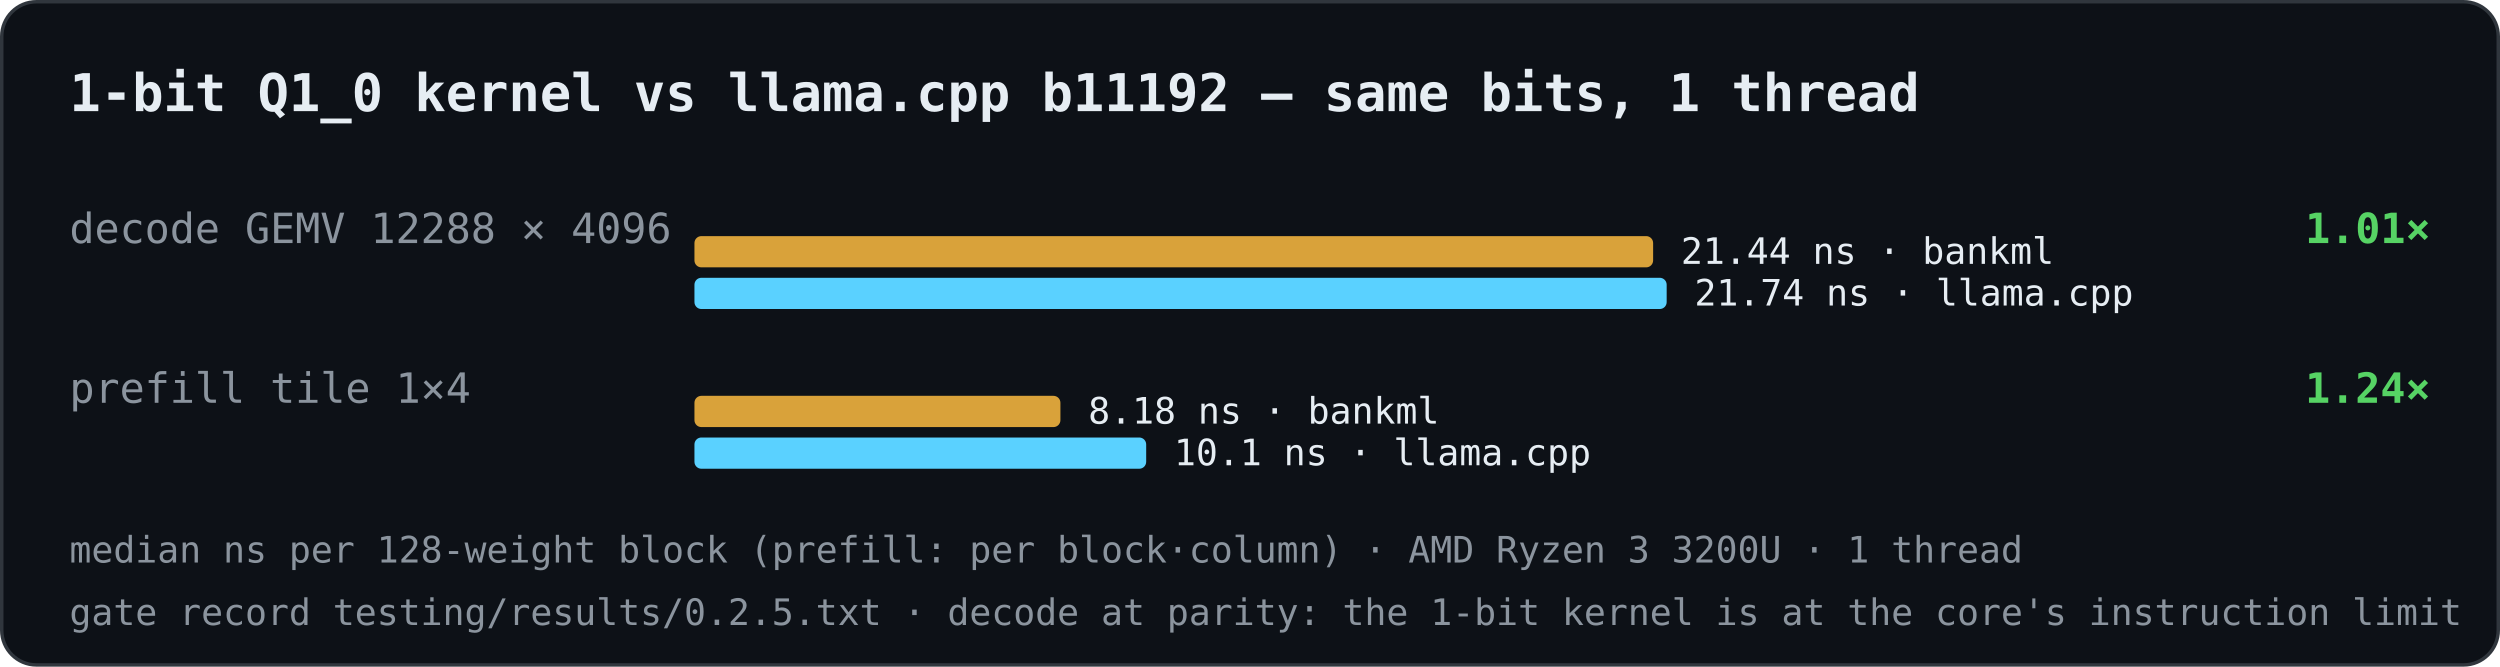
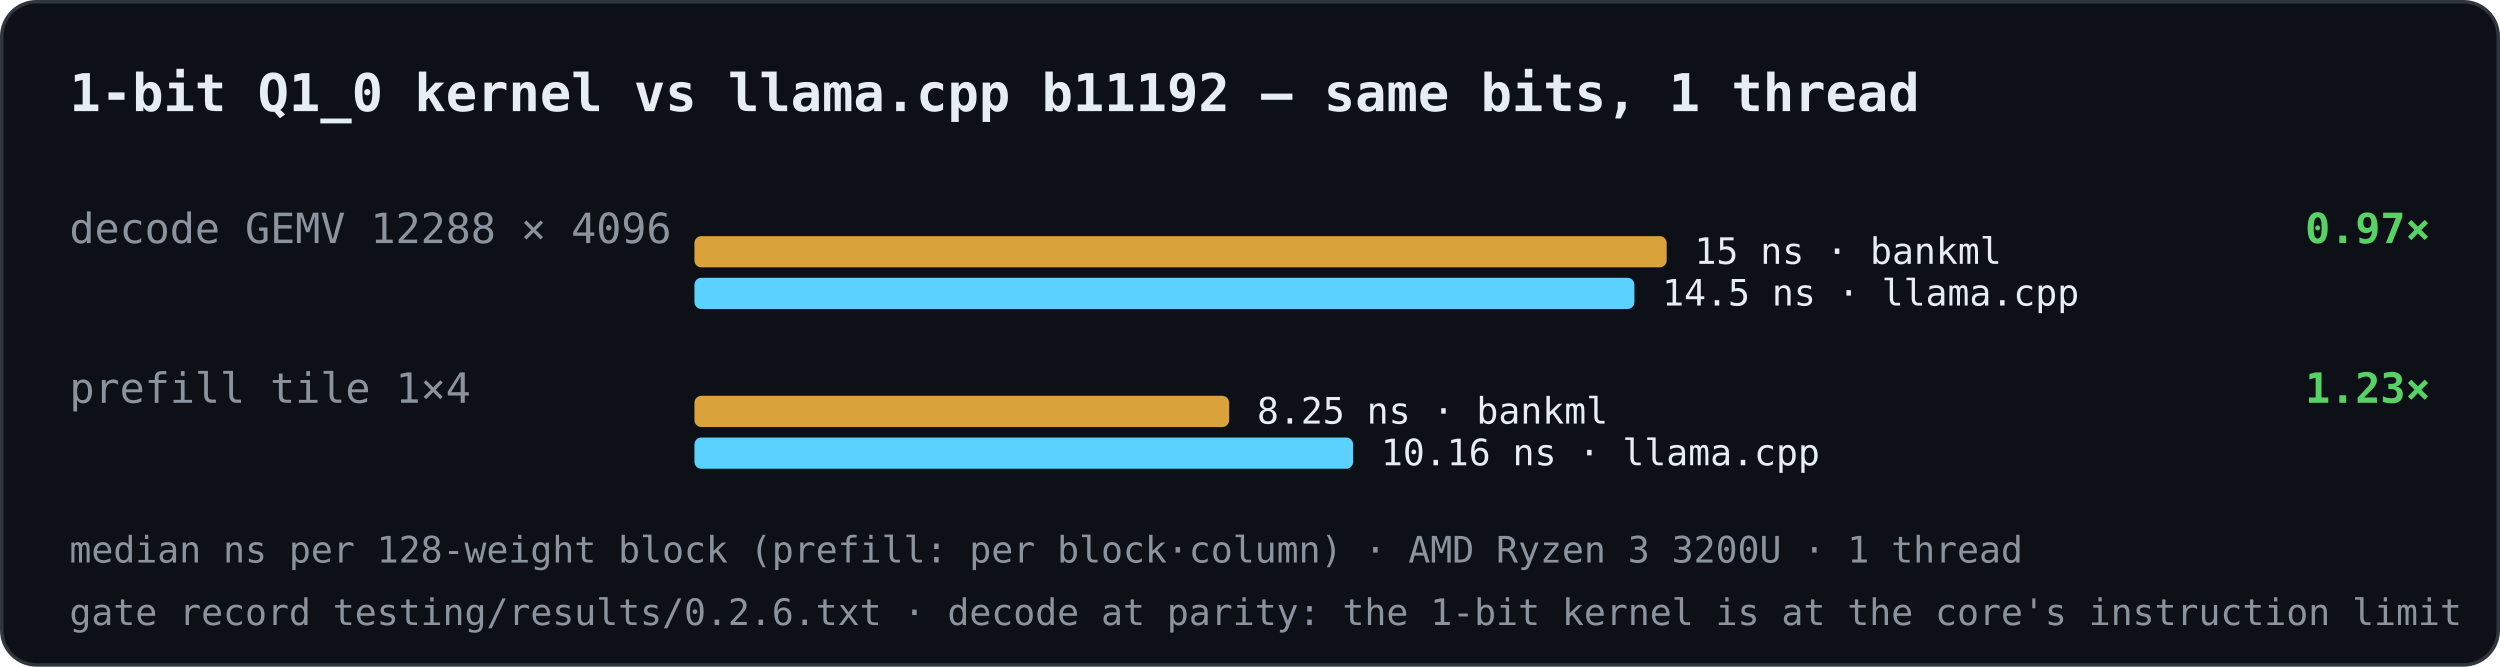
<svg xmlns="http://www.w3.org/2000/svg" width="720" height="192" viewBox="0 0 720 192" role="img" aria-label="1-bit Q1_0 kernel vs llama.cpp b11192 — same bits, 1 thread">
  <rect x="0.5" y="0.5" width="719" height="191" rx="10" fill="#0d1117" stroke="#30363d" />
  <text x="20" y="32" font-family="ui-monospace,SFMono-Regular,Menlo,Consolas,monospace" font-size="15" font-weight="700" text-anchor="start" fill="#e6edf3">1-bit Q1_0 kernel vs llama.cpp b11192 — same bits, 1 thread</text>
  <text x="20" y="70" font-family="ui-monospace,SFMono-Regular,Menlo,Consolas,monospace" font-size="12" font-weight="400" text-anchor="start" fill="#8b949e">decode GEMV 12288 × 4096</text>
-   <rect x="200" y="68" width="276.1" height="9" rx="2" fill="#D9A23A" />
-   <text x="484.1" y="76" font-family="ui-monospace,SFMono-Regular,Menlo,Consolas,monospace" font-size="10.5" font-weight="400" text-anchor="start" fill="#e6edf3">21.44 ns · bankml</text>
-   <rect x="200" y="80" width="280.0" height="9" rx="2" fill="#5AD1FF" />
-   <text x="488.0" y="88" font-family="ui-monospace,SFMono-Regular,Menlo,Consolas,monospace" font-size="10.5" font-weight="400" text-anchor="start" fill="#e6edf3">21.74 ns · llama.cpp</text>
-   <text x="700" y="70" font-family="ui-monospace,SFMono-Regular,Menlo,Consolas,monospace" font-size="12" font-weight="700" text-anchor="end" fill="#56D364">1.01×</text>
+   <rect x="200" y="68" width="280.0" height="9" rx="2" fill="#D9A23A" />
+   <text x="488.0" y="76" font-family="ui-monospace,SFMono-Regular,Menlo,Consolas,monospace" font-size="10.5" font-weight="400" text-anchor="start" fill="#e6edf3">15 ns · bankml</text>
+   <rect x="200" y="80" width="270.7" height="9" rx="2" fill="#5AD1FF" />
+   <text x="478.7" y="88" font-family="ui-monospace,SFMono-Regular,Menlo,Consolas,monospace" font-size="10.5" font-weight="400" text-anchor="start" fill="#e6edf3">14.5 ns · llama.cpp</text>
+   <text x="700" y="70" font-family="ui-monospace,SFMono-Regular,Menlo,Consolas,monospace" font-size="12" font-weight="700" text-anchor="end" fill="#56D364">0.97×</text>
  <text x="20" y="116" font-family="ui-monospace,SFMono-Regular,Menlo,Consolas,monospace" font-size="12" font-weight="400" text-anchor="start" fill="#8b949e">prefill tile 1×4</text>
-   <rect x="200" y="114" width="105.4" height="9" rx="2" fill="#D9A23A" />
-   <text x="313.4" y="122" font-family="ui-monospace,SFMono-Regular,Menlo,Consolas,monospace" font-size="10.5" font-weight="400" text-anchor="start" fill="#e6edf3">8.18 ns · bankml</text>
-   <rect x="200" y="126" width="130.1" height="9" rx="2" fill="#5AD1FF" />
-   <text x="338.1" y="134" font-family="ui-monospace,SFMono-Regular,Menlo,Consolas,monospace" font-size="10.5" font-weight="400" text-anchor="start" fill="#e6edf3">10.1 ns · llama.cpp</text>
-   <text x="700" y="116" font-family="ui-monospace,SFMono-Regular,Menlo,Consolas,monospace" font-size="12" font-weight="700" text-anchor="end" fill="#56D364">1.24×</text>
+   <rect x="200" y="114" width="154.0" height="9" rx="2" fill="#D9A23A" />
+   <text x="362.0" y="122" font-family="ui-monospace,SFMono-Regular,Menlo,Consolas,monospace" font-size="10.5" font-weight="400" text-anchor="start" fill="#e6edf3">8.25 ns · bankml</text>
+   <rect x="200" y="126" width="189.7" height="9" rx="2" fill="#5AD1FF" />
+   <text x="397.7" y="134" font-family="ui-monospace,SFMono-Regular,Menlo,Consolas,monospace" font-size="10.5" font-weight="400" text-anchor="start" fill="#e6edf3">10.16 ns · llama.cpp</text>
+   <text x="700" y="116" font-family="ui-monospace,SFMono-Regular,Menlo,Consolas,monospace" font-size="12" font-weight="700" text-anchor="end" fill="#56D364">1.23×</text>
  <text x="20" y="162" font-family="ui-monospace,SFMono-Regular,Menlo,Consolas,monospace" font-size="10.5" font-weight="400" text-anchor="start" fill="#8b949e">median ns per 128-weight block (prefill: per block·column) · AMD Ryzen 3 3200U · 1 thread</text>
-   <text x="20" y="180" font-family="ui-monospace,SFMono-Regular,Menlo,Consolas,monospace" font-size="10.5" font-weight="400" text-anchor="start" fill="#8b949e">gate record testing/results/0.2.5.txt · decode at parity: the 1-bit kernel is at the core's instruction limit</text>
+   <text x="20" y="180" font-family="ui-monospace,SFMono-Regular,Menlo,Consolas,monospace" font-size="10.5" font-weight="400" text-anchor="start" fill="#8b949e">gate record testing/results/0.2.6.txt · decode at parity: the 1-bit kernel is at the core's instruction limit</text>
</svg>
